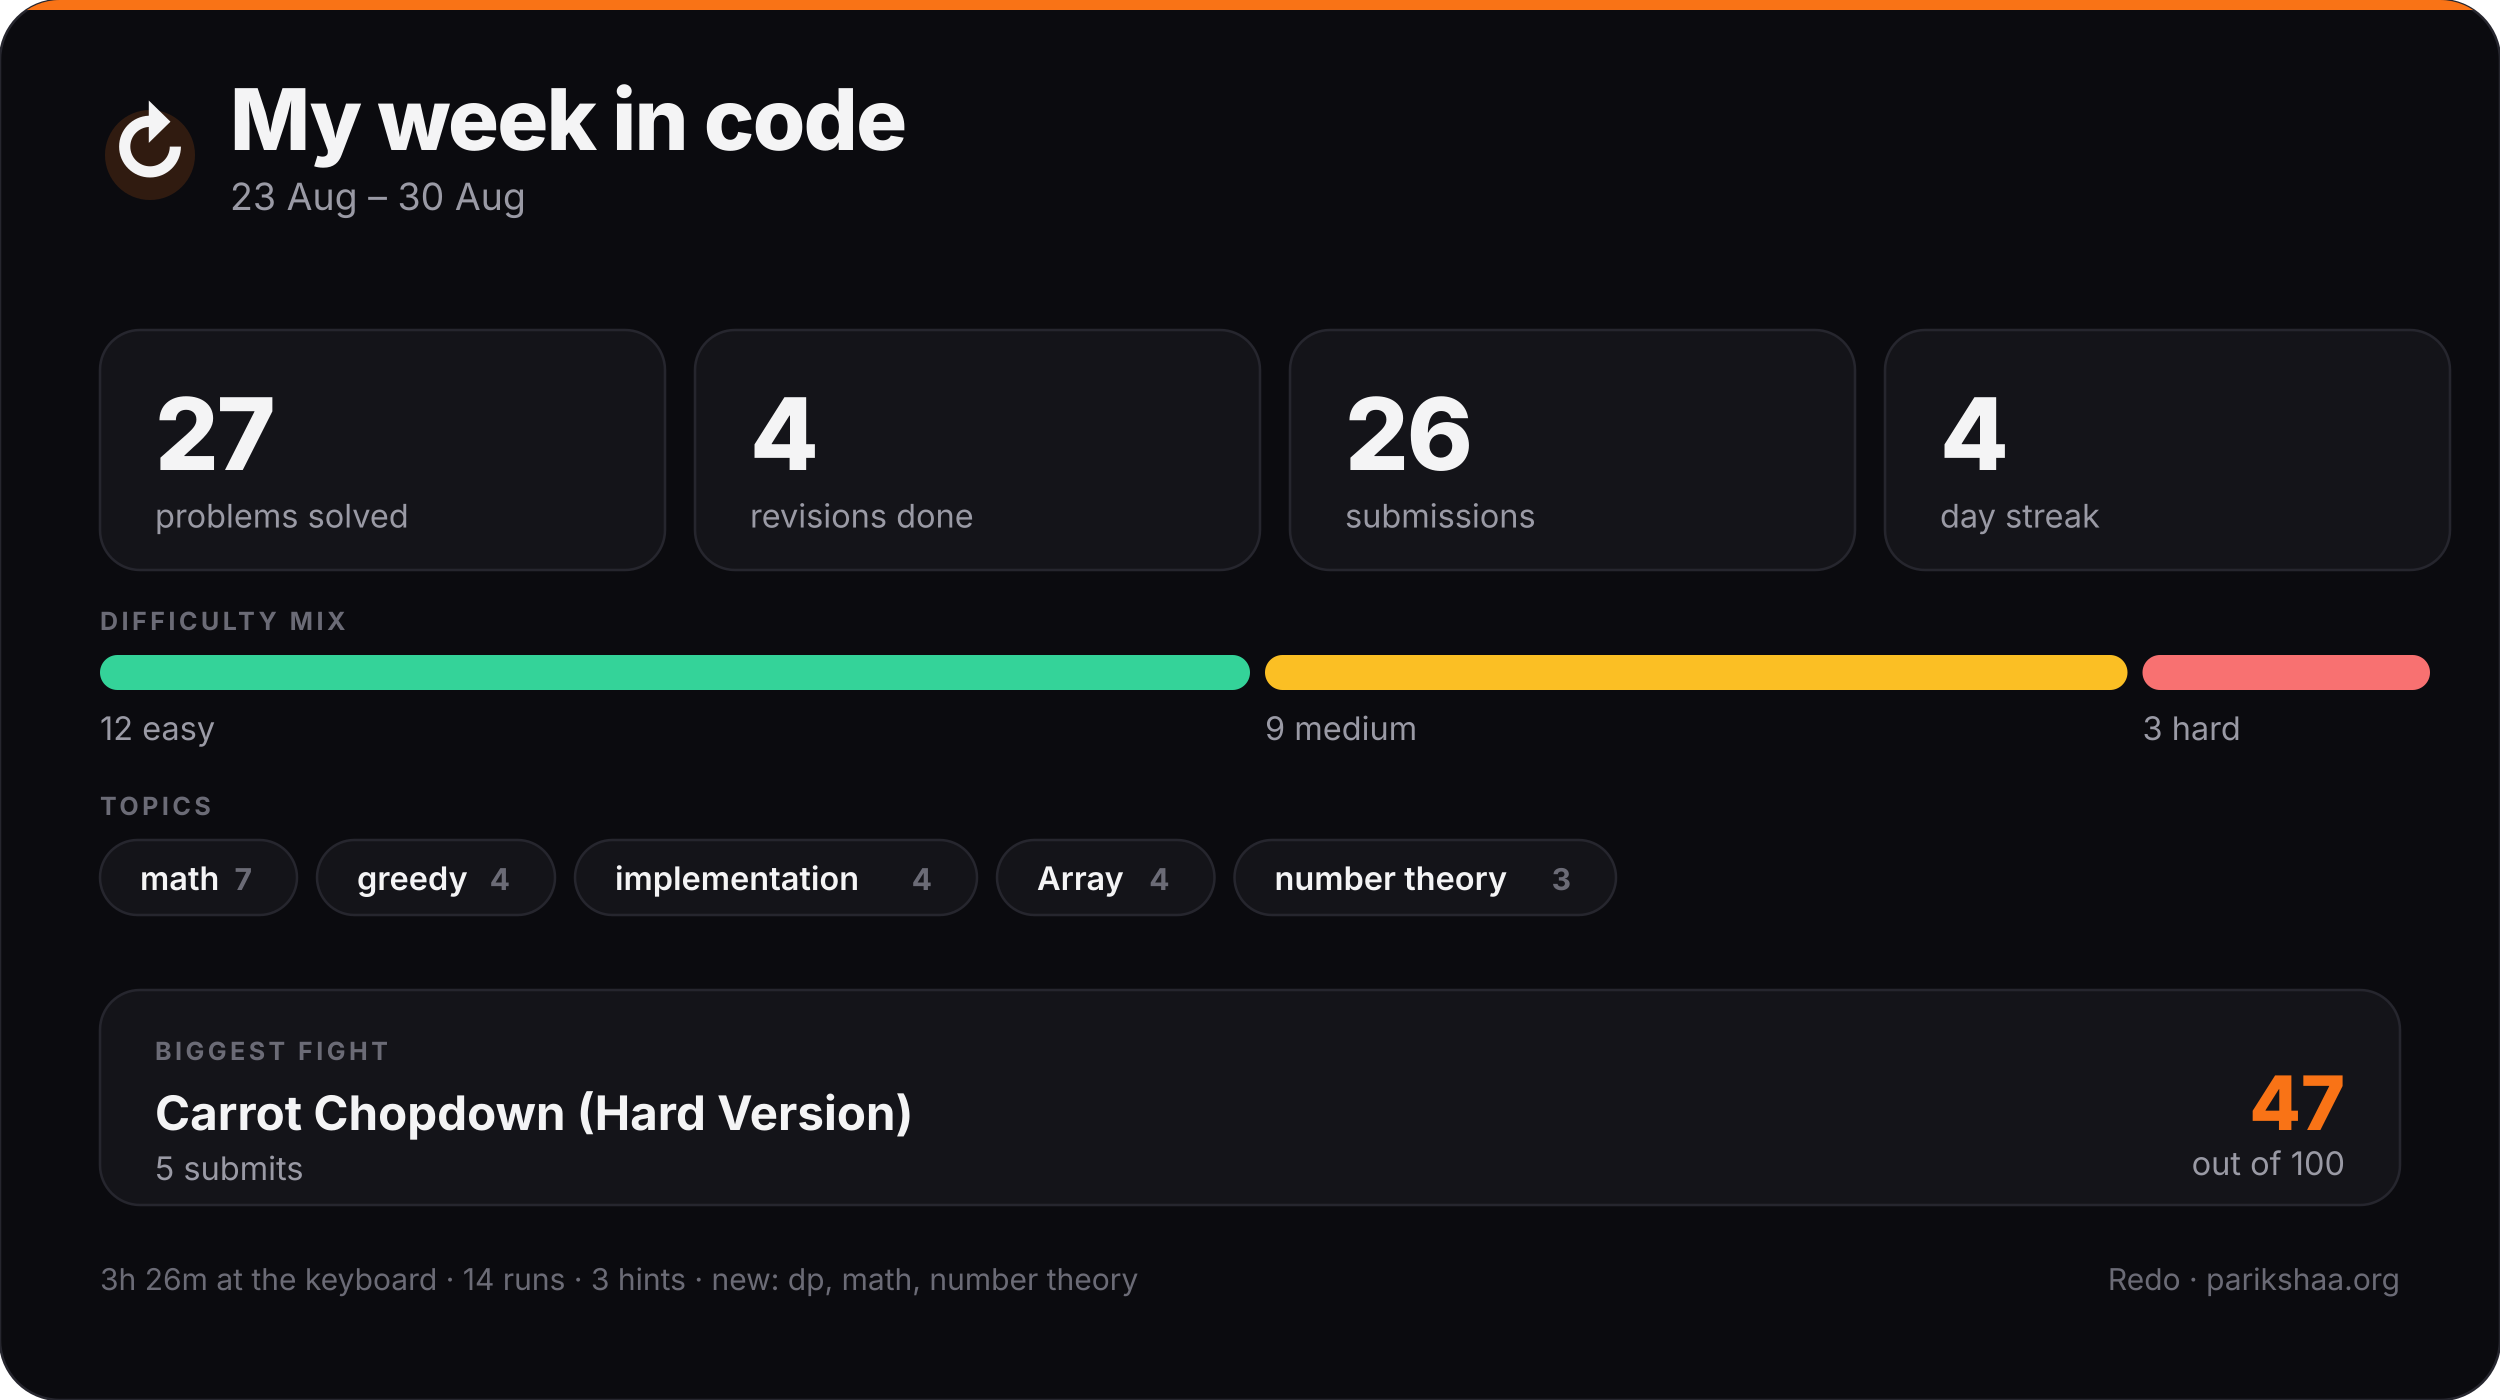
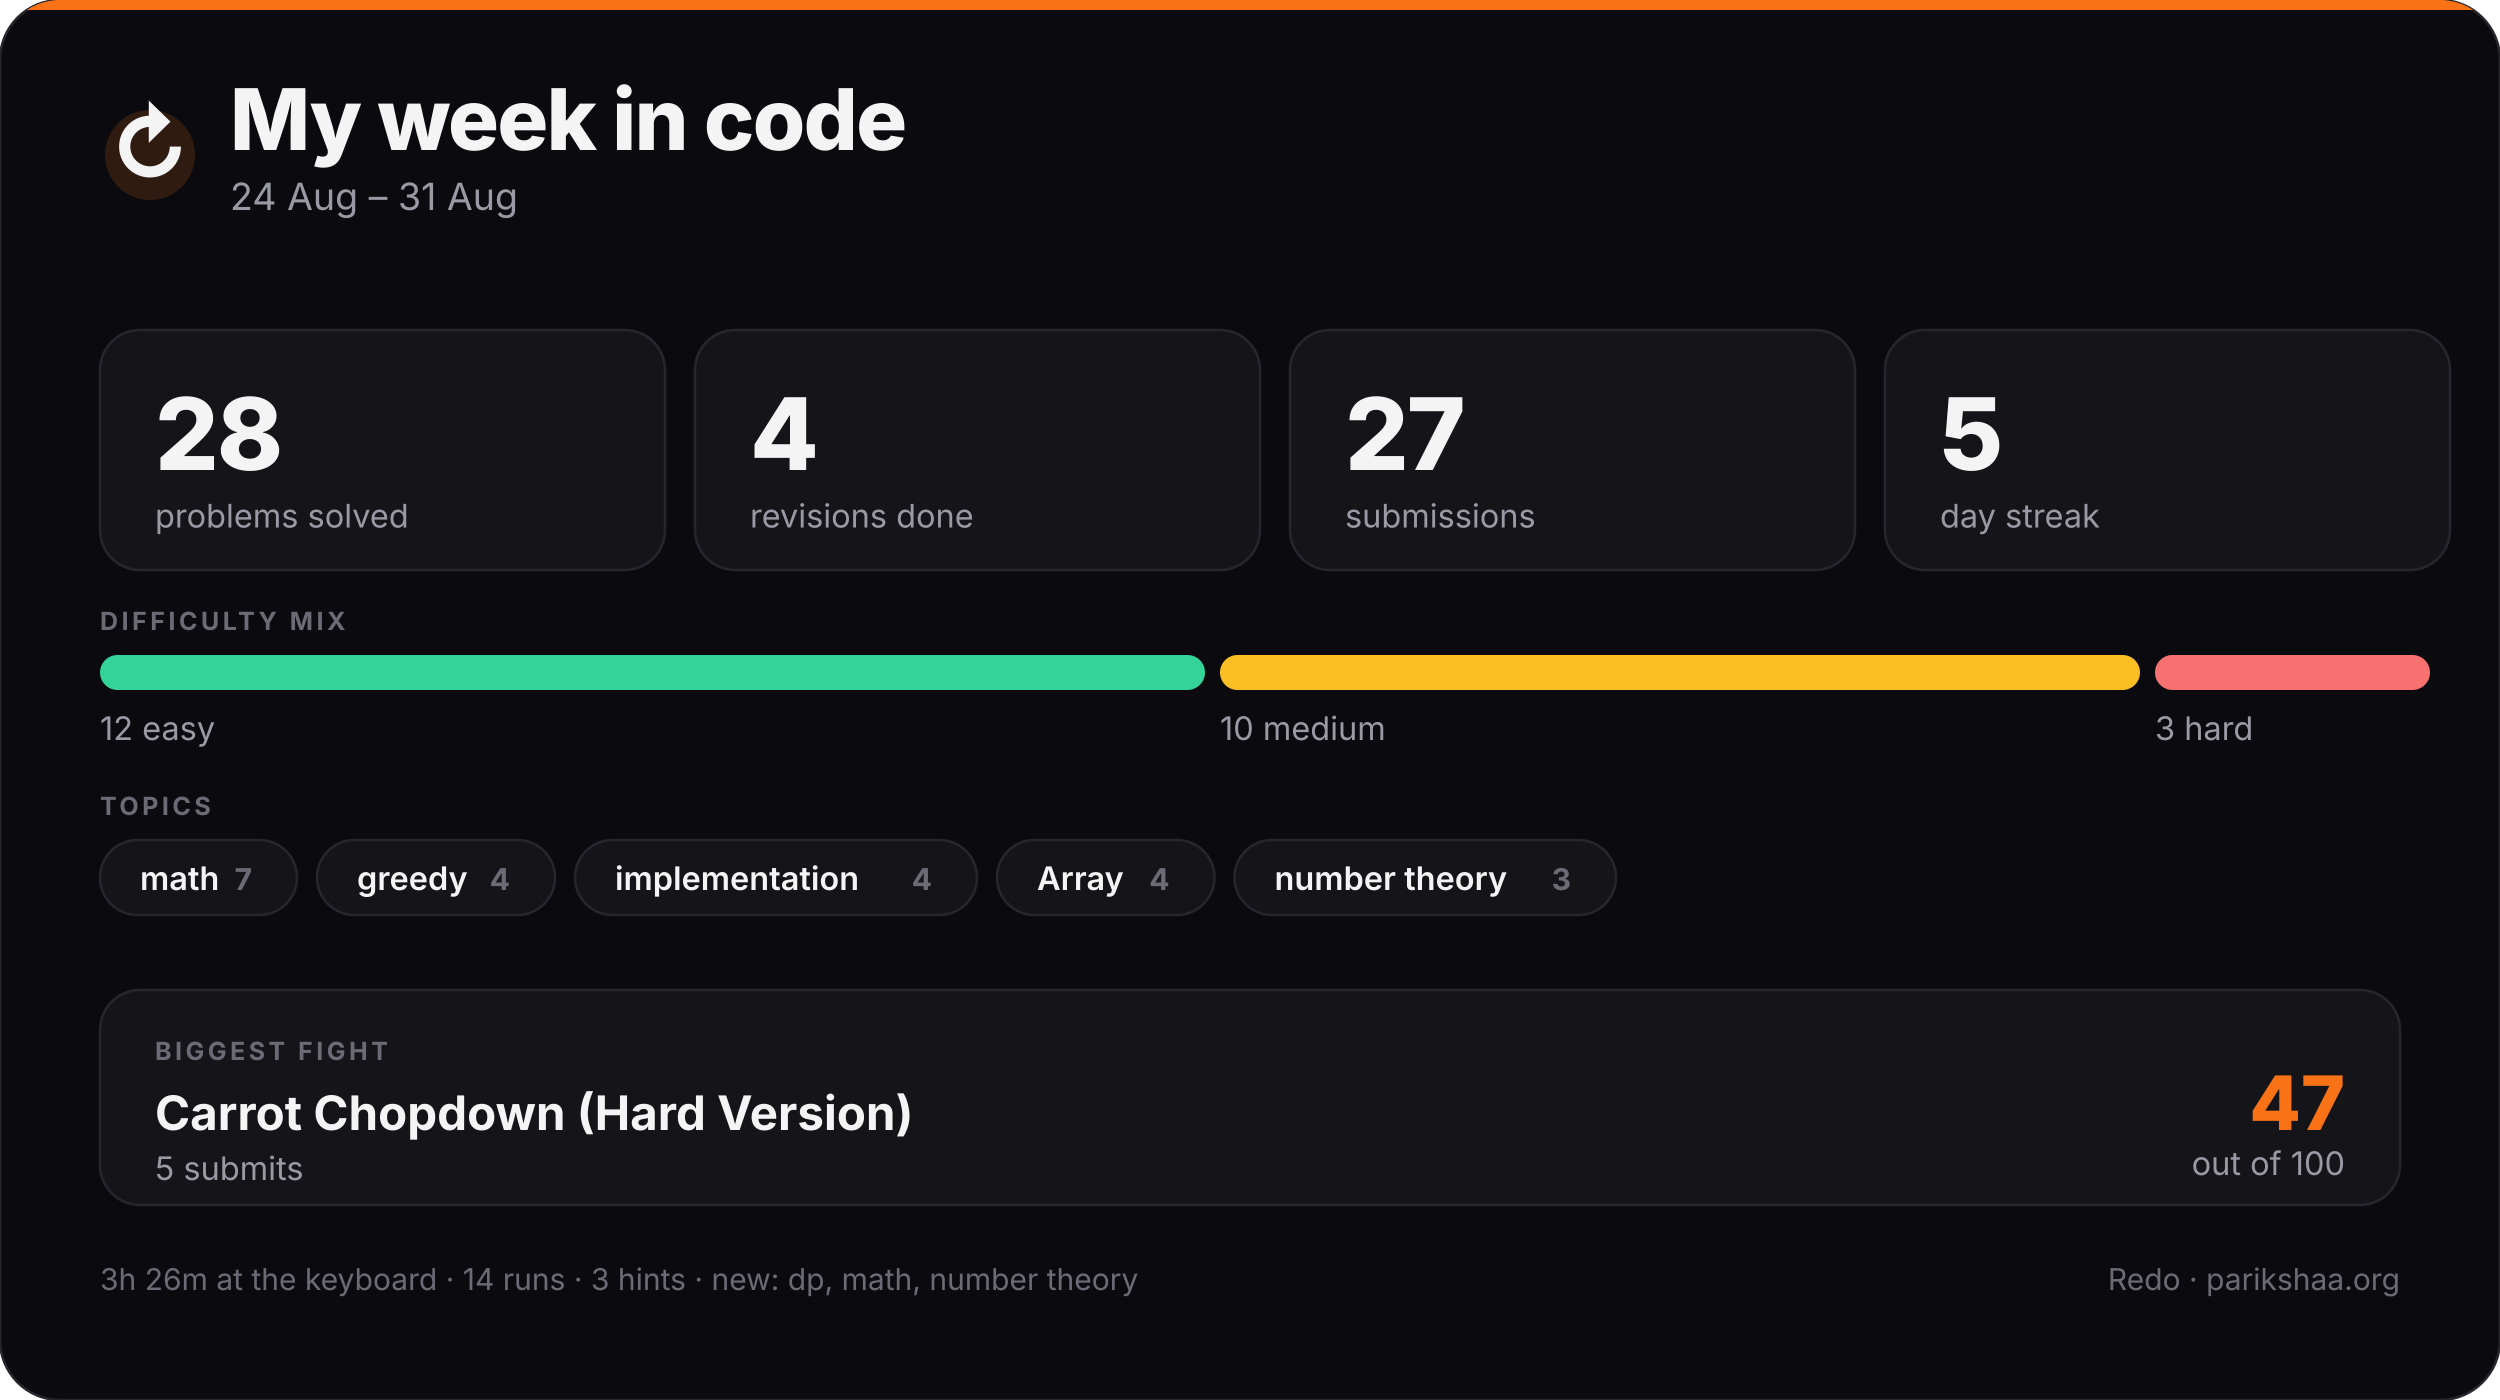
<svg xmlns="http://www.w3.org/2000/svg" width="1000" height="560" viewBox="0 0 1000 560" role="img" aria-label="Week in code">
  <style>
    text { font-family: -apple-system, BlinkMacSystemFont, "Segoe UI", Inter, sans-serif; }
    .title { fill: #f4f4f5; font-size: 34px; font-weight: 800; letter-spacing: -0.02em; }
    .sub { fill: #9a9aa5; font-size: 15px; }
    .big { fill: #f4f4f5; font-size: 40px; font-weight: 800; letter-spacing: -0.02em; }
    .small { fill: #9a9aa5; font-size: 13px; }
    .label { fill: #6b6b76; font-size: 10px; letter-spacing: 0.14em; font-weight: 700; }
    .chip { fill: #f4f4f5; font-size: 13px; font-weight: 600; }
    .chipCount { fill: #6b6b76; font-size: 12px; font-weight: 700; }
    .fightTitle { fill: #f4f4f5; font-size: 19px; font-weight: 700; }
    .fightScore { fill: #f97316; font-size: 30px; font-weight: 800; }
    .foot { fill: #6b6b76; font-size: 12px; }
    .rise { animation: rise 620ms cubic-bezier(.2,.8,.2,1) both; }
    @keyframes rise { from { opacity: 0; transform: translateY(8px); } to { opacity: 1; transform: none; } }
    @media (prefers-reduced-motion: reduce) { .rise { animation: none; } }
  </style>
  <defs>
    <clipPath id="card">
      <rect width="1000" height="560" rx="24" />
    </clipPath>
  </defs>
  <rect width="1000" height="560" rx="24" fill="#0b0b0f" stroke="#26262e" />
  <rect x="0" y="0" width="1000" height="4" fill="#f97316" clip-path="url(#card)" />
  <circle cx="60" cy="62" r="18" fill="#f97316" opacity="0.16" />
  <text x="60" y="71" class="title" fill="#f97316" text-anchor="middle" font-size="24">↻</text>
  <text x="92" y="60" class="title">My week in code</text>
-   <text x="92" y="84" class="sub">23 Aug – 30 Aug</text>
+   <text x="92" y="84" class="sub">24 Aug – 31 Aug</text>
  <g class="rise" style="animation-delay:0s">
    <rect x="40" y="132" width="226" height="96" rx="16" fill="#141419" stroke="#26262e" />
-     <text x="62" y="188" class="big">27</text>
+     <text x="62" y="188" class="big">28</text>
    <text x="62" y="211" class="small">problems solved</text>
  </g>
  <g class="rise" style="animation-delay:0.07s">
    <rect x="278" y="132" width="226" height="96" rx="16" fill="#141419" stroke="#26262e" />
    <text x="300" y="188" class="big">4</text>
    <text x="300" y="211" class="small">revisions done</text>
  </g>
  <g class="rise" style="animation-delay:0.14s">
    <rect x="516" y="132" width="226" height="96" rx="16" fill="#141419" stroke="#26262e" />
-     <text x="538" y="188" class="big">26</text>
+     <text x="538" y="188" class="big">27</text>
    <text x="538" y="211" class="small">submissions</text>
  </g>
  <g class="rise" style="animation-delay:0.21s">
    <rect x="754" y="132" width="226" height="96" rx="16" fill="#141419" stroke="#26262e" />
-     <text x="776" y="188" class="big">4</text>
+     <text x="776" y="188" class="big">5</text>
    <text x="776" y="211" class="small">day streak</text>
  </g>
  <text x="40" y="252" class="label">DIFFICULTY MIX</text>
-   <rect x="40" y="262" width="460" height="14" rx="7" fill="#34d399" />
+   <rect x="40" y="262" width="442" height="14" rx="7" fill="#34d399" />
  <text x="40" y="296" class="small" fill="#34d399">12 easy</text>
-   <rect x="506" y="262" width="345" height="14" rx="7" fill="#fbbf24" />
-   <text x="506" y="296" class="small" fill="#fbbf24">9 medium</text>
-   <rect x="857" y="262" width="115" height="14" rx="7" fill="#f87171" />
-   <text x="857" y="296" class="small" fill="#f87171">3 hard</text>
+   <rect x="488" y="262" width="368" height="14" rx="7" fill="#fbbf24" />
+   <text x="488" y="296" class="small" fill="#fbbf24">10 medium</text>
+   <rect x="862" y="262" width="110" height="14" rx="7" fill="#f87171" />
+   <text x="862" y="296" class="small" fill="#f87171">3 hard</text>
  <text x="40" y="326" class="label">TOPICS</text>
  <g class="rise">
    <rect x="40" y="336" width="78.8" height="30" rx="15" fill="#141419" stroke="#26262e" />
    <text x="56" y="356" class="chip">math</text>
    <text x="100.8" y="356" class="chipCount" text-anchor="end">7</text>
  </g>
  <g class="rise">
    <rect x="126.8" y="336" width="95.2" height="30" rx="15" fill="#141419" stroke="#26262e" />
    <text x="142.8" y="356" class="chip">greedy</text>
    <text x="204" y="356" class="chipCount" text-anchor="end">4</text>
  </g>
  <g class="rise">
    <rect x="230" y="336" width="160.8" height="30" rx="15" fill="#141419" stroke="#26262e" />
    <text x="246" y="356" class="chip">implementation</text>
    <text x="372.8" y="356" class="chipCount" text-anchor="end">4</text>
  </g>
  <g class="rise">
    <rect x="398.8" y="336" width="87" height="30" rx="15" fill="#141419" stroke="#26262e" />
    <text x="414.8" y="356" class="chip">Array</text>
    <text x="467.8" y="356" class="chipCount" text-anchor="end">4</text>
  </g>
  <g class="rise">
    <rect x="493.8" y="336" width="152.6" height="30" rx="15" fill="#141419" stroke="#26262e" />
    <text x="509.8" y="356" class="chip">number theory</text>
    <text x="628.4" y="356" class="chipCount" text-anchor="end">3</text>
  </g>
  <g class="rise" style="animation-delay:.25s">
    <rect x="40" y="396" width="920" height="86" rx="16" fill="#141419" stroke="#26262e" />
    <text x="62" y="424" class="label">BIGGEST FIGHT</text>
    <text x="62" y="452" class="fightTitle">Carrot Chopdown (Hard Version)</text>
    <text x="62" y="472" class="small">5 submits</text>
    <text x="938" y="452" class="fightScore" text-anchor="end">47</text>
    <text x="938" y="470" class="small" text-anchor="end">out of 100</text>
  </g>
  <text x="40" y="516" class="foot">3h 26m at the keyboard · 14 runs · 3 hints · new: dp, math, number theory</text>
  <text x="960" y="516" class="foot" text-anchor="end">Redo · parikshaa.org</text>
</svg>
